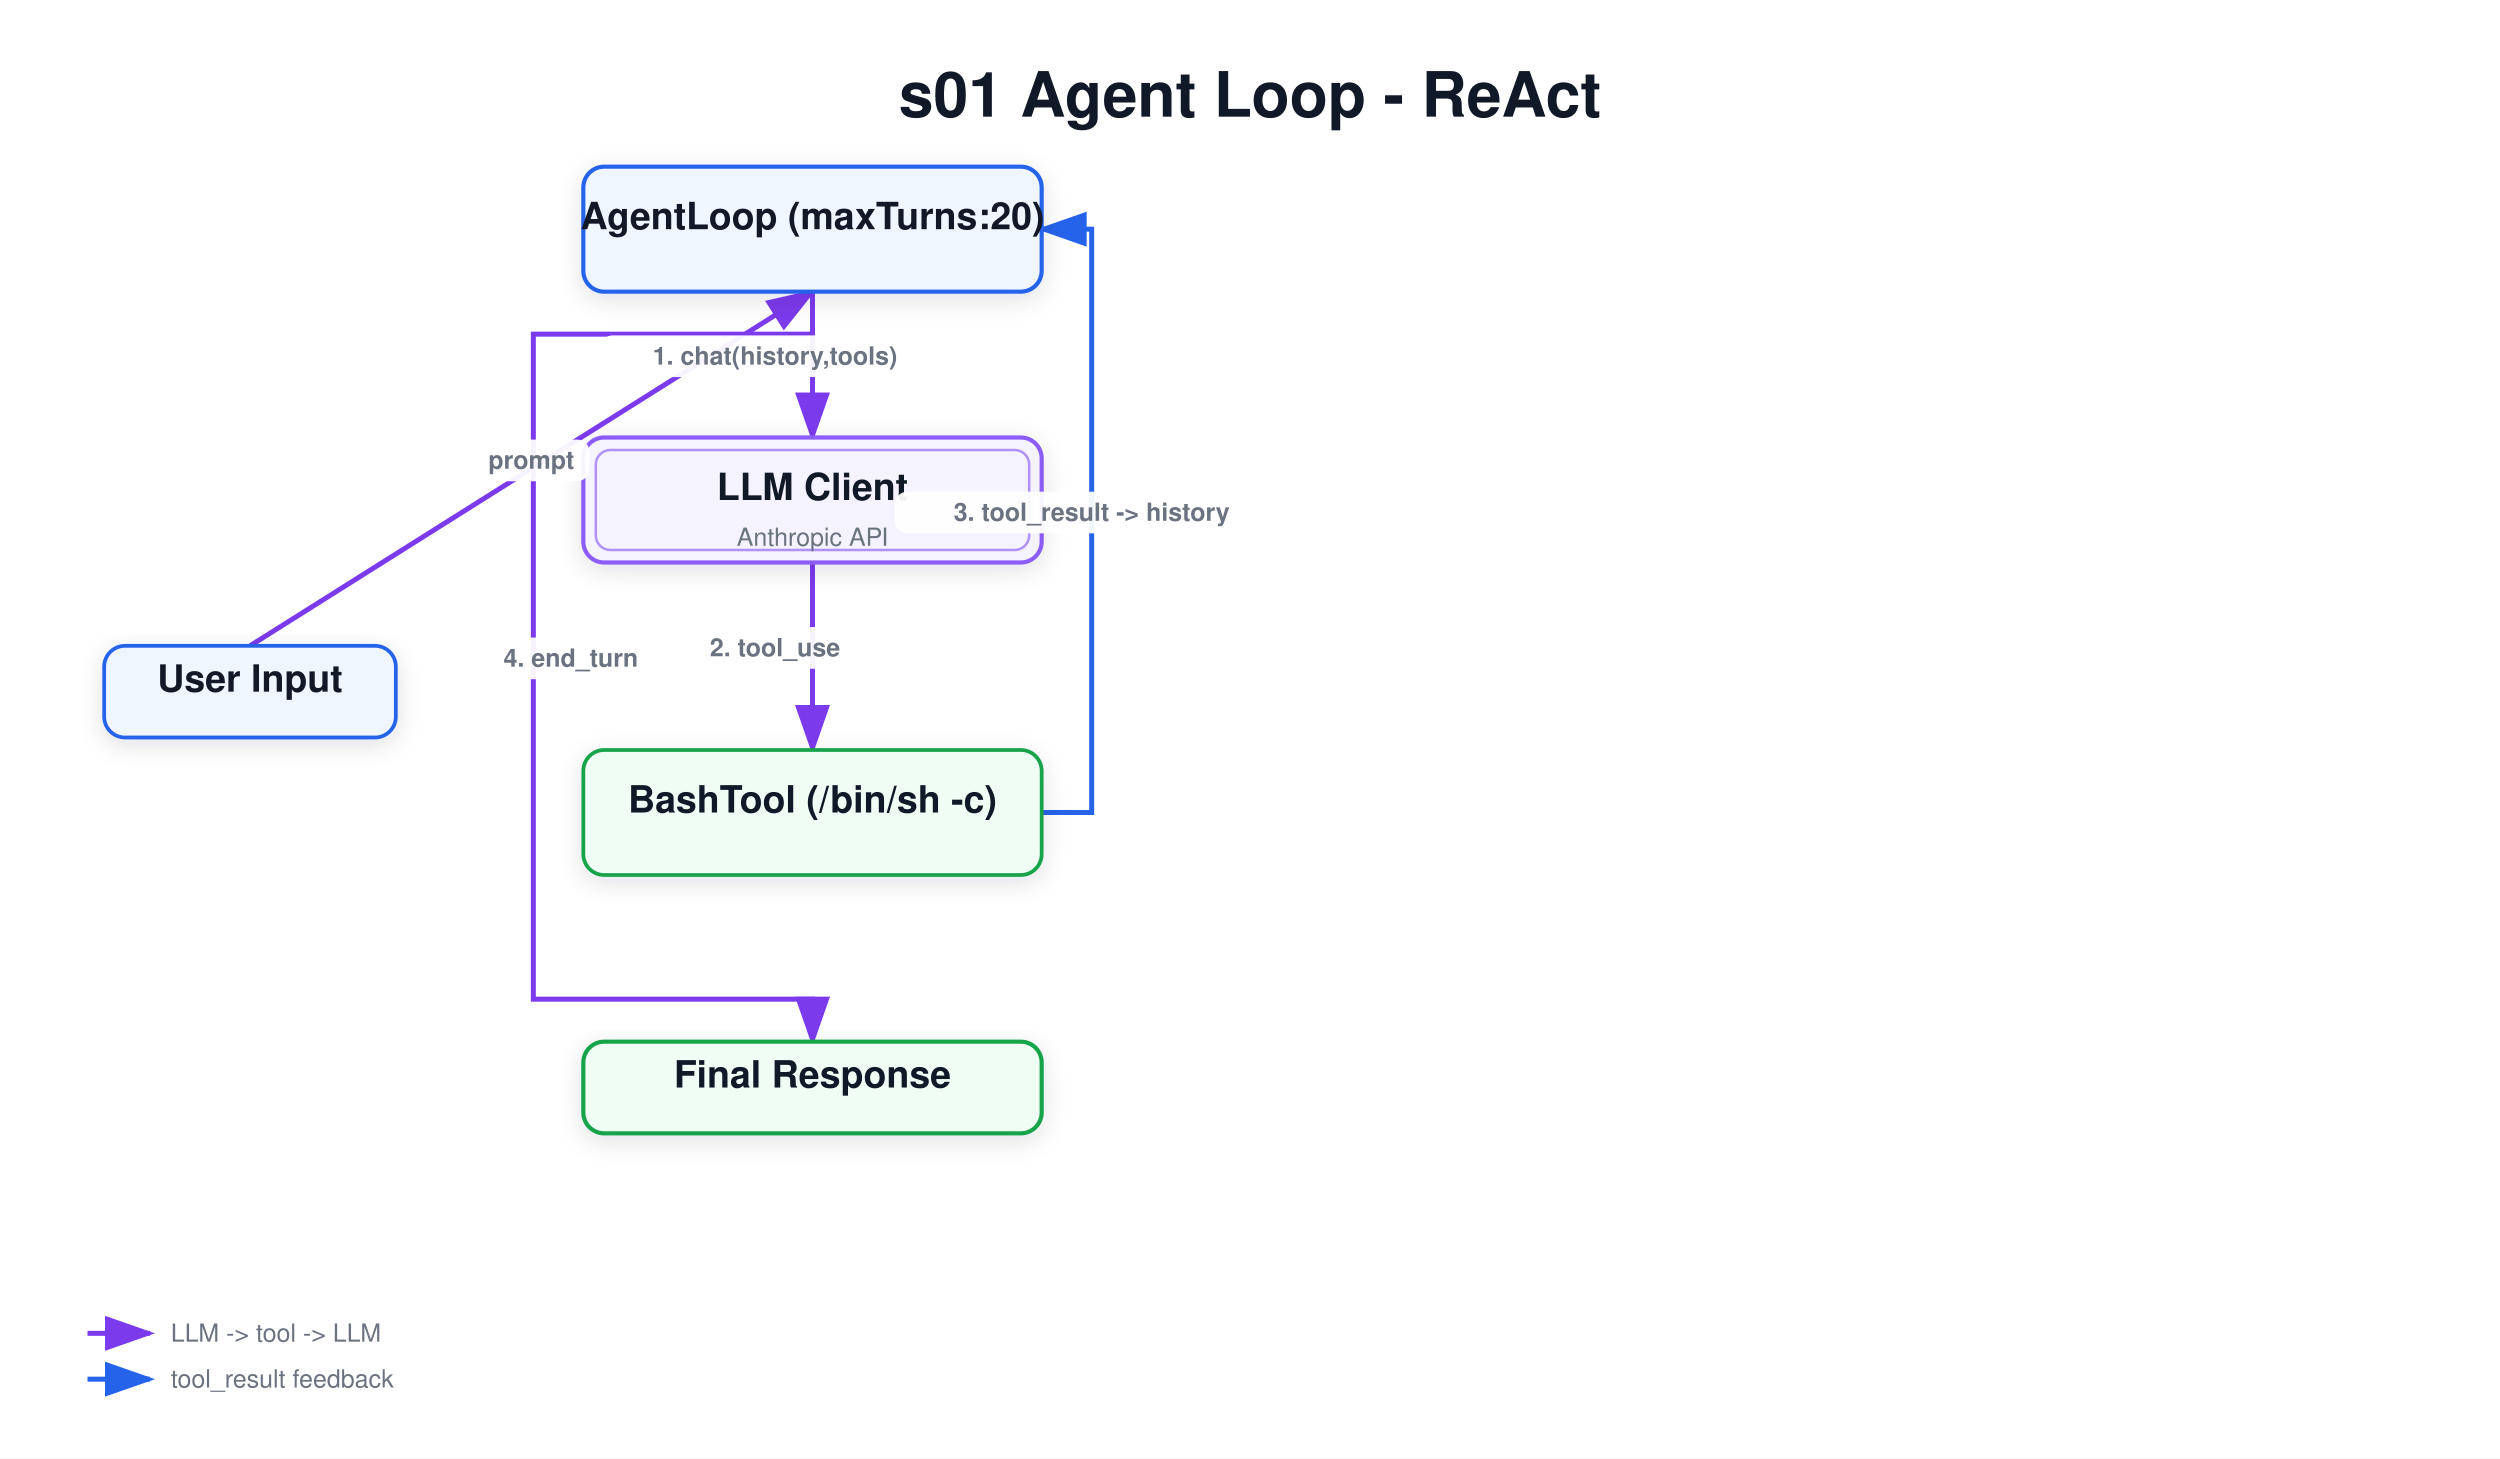
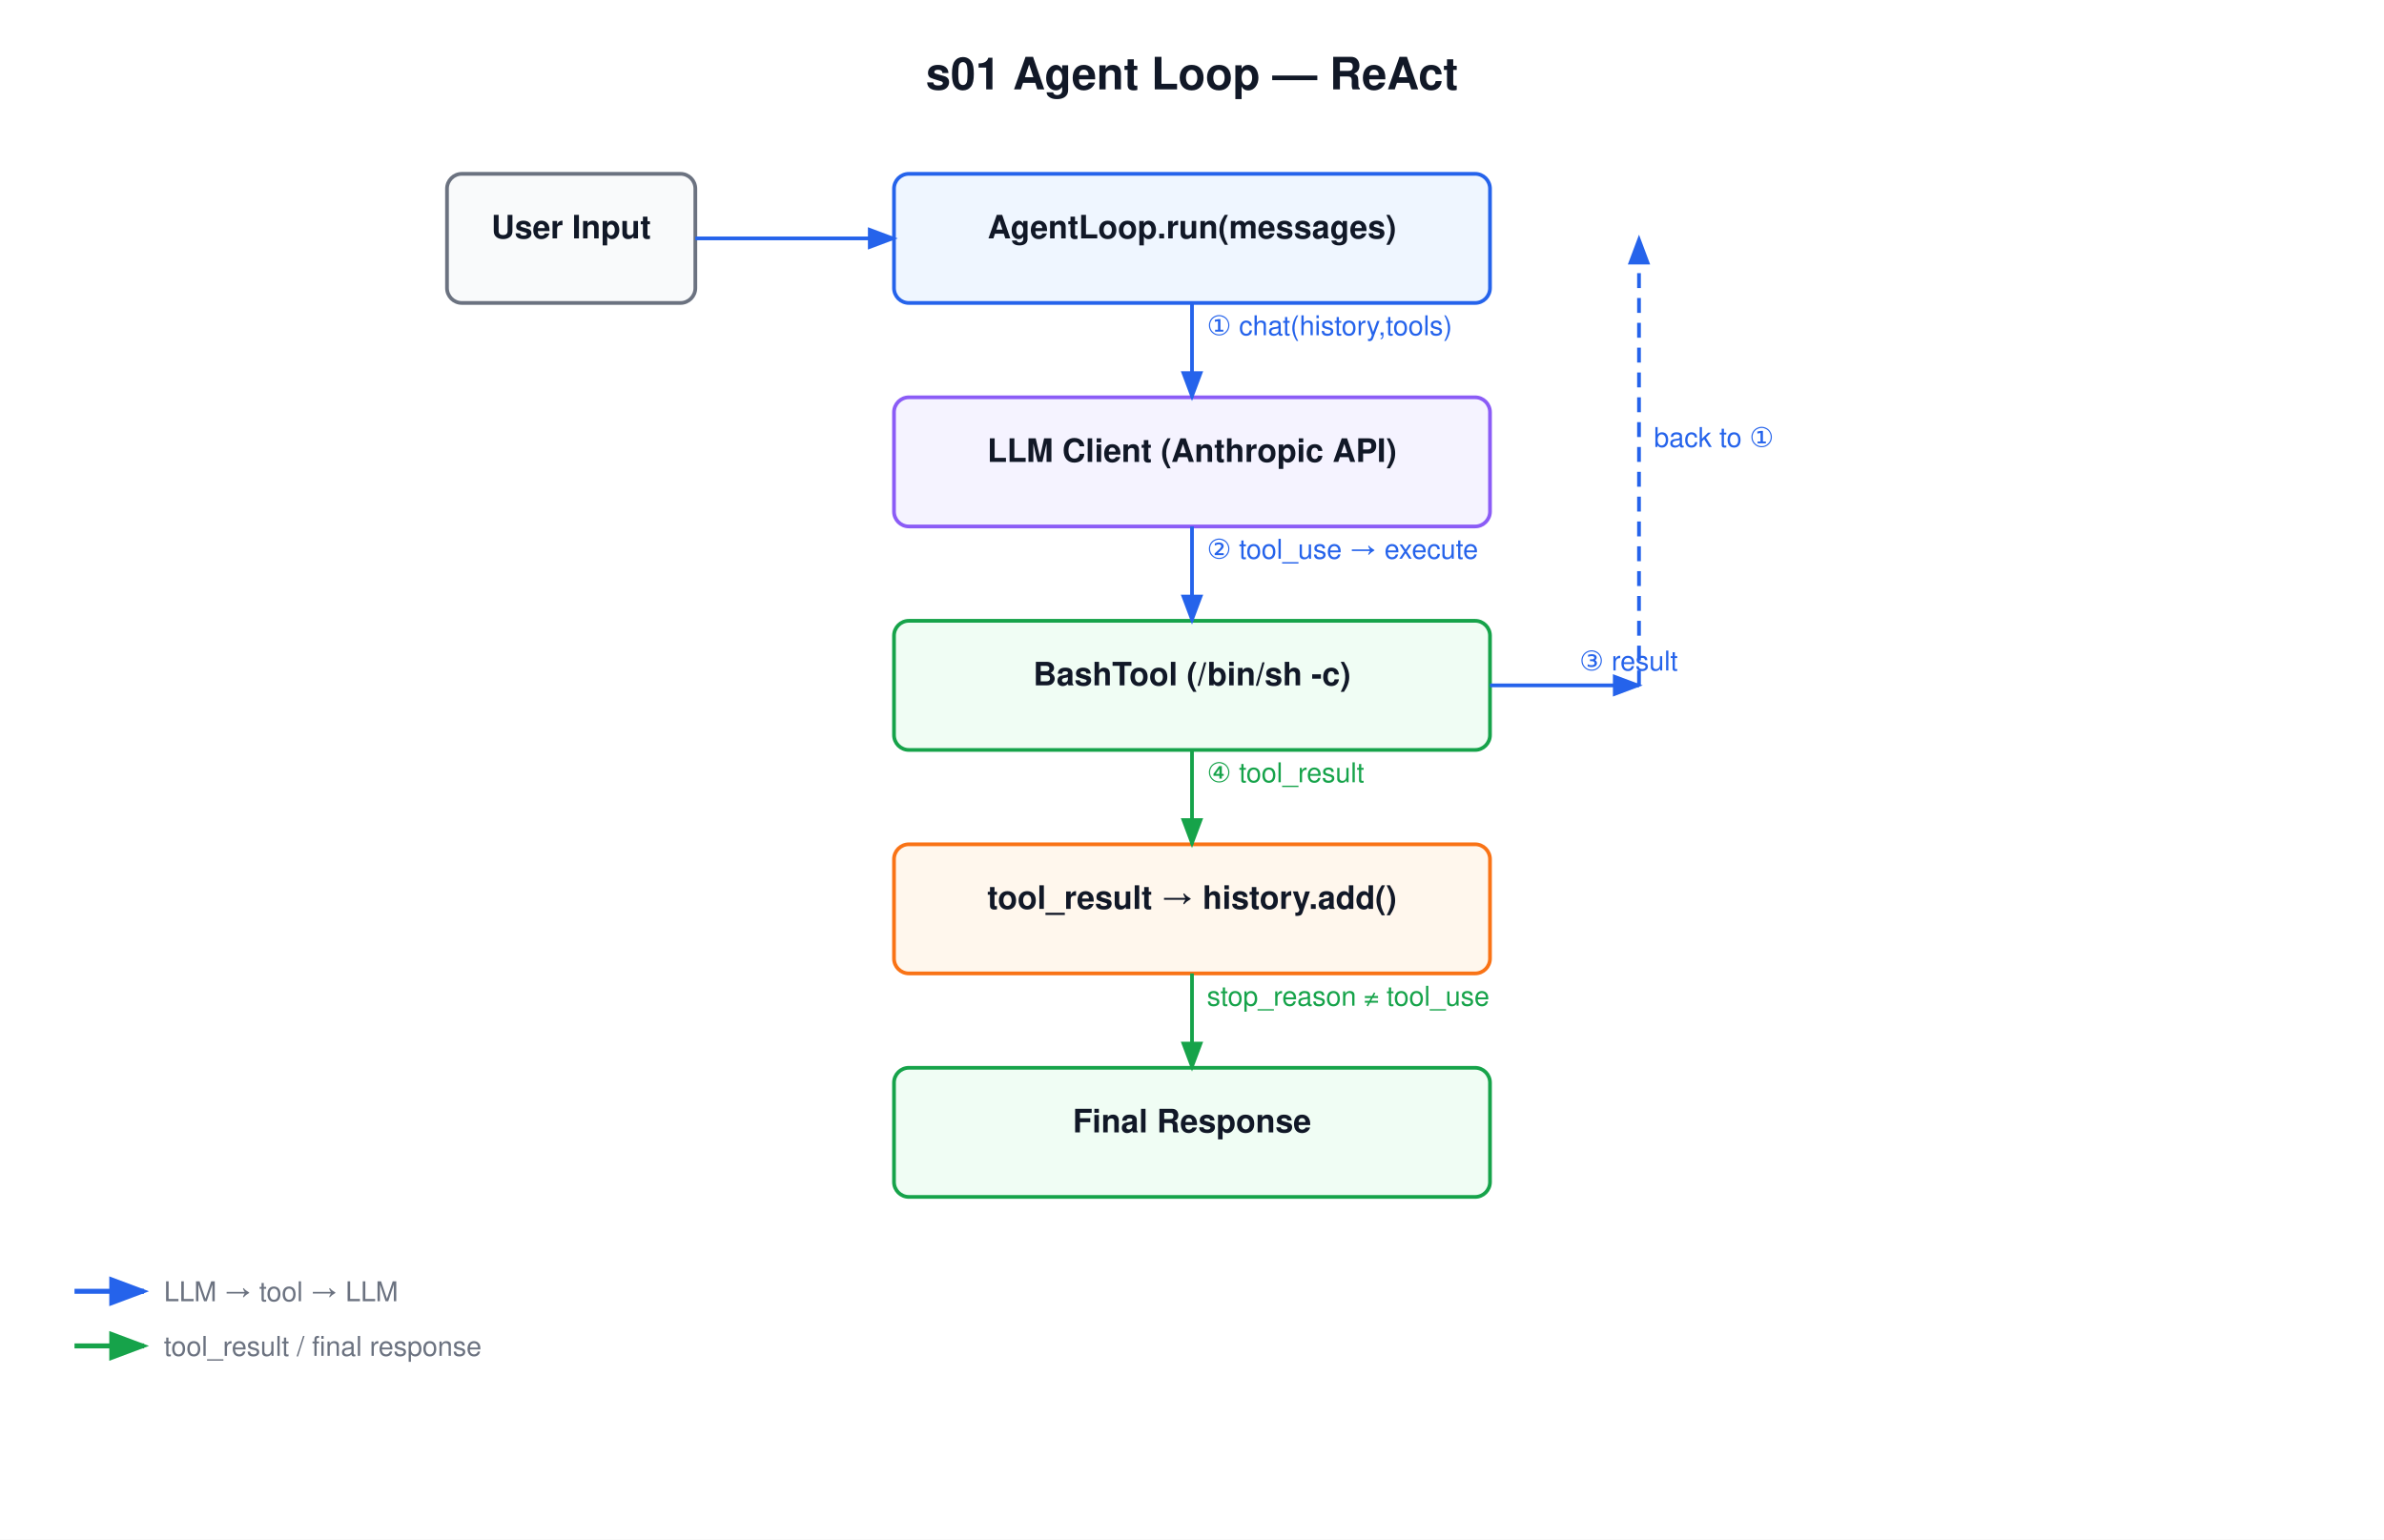
- <svg xmlns="http://www.w3.org/2000/svg" viewBox="0 0 1200 700" width="1200" height="700">
+ <svg xmlns="http://www.w3.org/2000/svg" viewBox="0 0 960 620" width="960" height="620">
  <defs>
-     <marker id="arrowA" markerWidth="10" markerHeight="7" refX="9" refY="3.5" orient="auto">
-       <polygon points="0 0, 10 3.5, 0 7" fill="#7c3aed" />
+     <marker id="arrow_2563eb" markerWidth="8" markerHeight="6" refX="7" refY="3" orient="auto">
+       <polygon points="0 0, 8 3, 0 6" fill="#2563eb" />
    </marker>
-     <marker id="arrowB" markerWidth="10" markerHeight="7" refX="9" refY="3.5" orient="auto">
-       <polygon points="0 0, 10 3.5, 0 7" fill="#10b981" />
+     <marker id="arrow_16a34a" markerWidth="8" markerHeight="6" refX="7" refY="3" orient="auto">
+       <polygon points="0 0, 8 3, 0 6" fill="#16a34a" />
    </marker>
-     <marker id="arrowC" markerWidth="10" markerHeight="7" refX="9" refY="3.5" orient="auto">
-       <polygon points="0 0, 10 3.5, 0 7" fill="#2563eb" />
+     <marker id="arrow_8b5cf6" markerWidth="8" markerHeight="6" refX="7" refY="3" orient="auto">
+       <polygon points="0 0, 8 3, 0 6" fill="#8b5cf6" />
    </marker>
-     <marker id="arrowE" markerWidth="10" markerHeight="7" refX="9" refY="3.5" orient="auto">
-       <polygon points="0 0, 10 3.5, 0 7" fill="#f97316" />
+     <marker id="arrow_f97316" markerWidth="8" markerHeight="6" refX="7" refY="3" orient="auto">
+       <polygon points="0 0, 8 3, 0 6" fill="#f97316" />
    </marker>
-     <marker id="arrowF" markerWidth="10" markerHeight="7" refX="9" refY="3.5" orient="auto">
-       <polygon points="0 0, 10 3.5, 0 7" fill="#7c3aed" />
+     <marker id="arrow_dc2626" markerWidth="8" markerHeight="6" refX="7" refY="3" orient="auto">
+       <polygon points="0 0, 8 3, 0 6" fill="#dc2626" />
    </marker>
-     <marker id="arrowG" markerWidth="10" markerHeight="7" refX="9" refY="3.5" orient="auto">
-       <polygon points="0 0, 10 3.5, 0 7" fill="#ef4444" />
+     <marker id="arrow_6b7280" markerWidth="8" markerHeight="6" refX="7" refY="3" orient="auto">
+       <polygon points="0 0, 8 3, 0 6" fill="#6b7280" />
    </marker>
-     <marker id="arrowH" markerWidth="10" markerHeight="7" refX="9" refY="3.5" orient="auto">
-       <polygon points="0 0, 10 3.5, 0 7" fill="#6b7280" />
-     </marker>
-     <filter id="shadowSoft" x="-20%" y="-20%" width="140%" height="160%">
-       <feDropShadow dx="0" dy="3" stdDeviation="6" flood-color="#0f172a" flood-opacity="0.12" />
-     </filter>
-     <filter id="shadowGlass" x="-20%" y="-20%" width="140%" height="160%">
-       <feDropShadow dx="0" dy="10" stdDeviation="16" flood-color="#020617" flood-opacity="0.28" />
-     </filter>
-     <style>
-     text { font-family: 'Helvetica Neue', Helvetica, Arial, 'PingFang SC', 'Microsoft YaHei', 'Microsoft JhengHei', 'SimHei', sans-serif; }
-     .title { font-size: 30px; font-weight: 700; fill: #111827; }
-     .subtitle { font-size: 14px; font-weight: 500; fill: #6b7280; }
-     .section { font-size: 13px; font-weight: 700; fill: #2563eb; letter-spacing: 1.4px; }
-     .section-sub { font-size: 12px; font-weight: 500; fill: #94a3b8; }
-     .node-title { font-size: 18px; font-weight: 700; fill: #111827; }
-     .node-sub { font-size: 12px; font-weight: 500; fill: #6b7280; }
-     .node-type { font-size: 12px; font-weight: 700; fill: #9ca3af; letter-spacing: 0.08em; }
-     .arrow-label { font-size: 12px; font-weight: 600; fill: #6b7280; }
-     .legend { font-size: 12px; font-weight: 500; fill: #6b7280; }
-     .footnote { font-size: 12px; font-weight: 500; fill: #94a3b8; }
-     </style>
  </defs>
-   <rect width="1200.0" height="700.0" fill="#ffffff" />
-   <text x="600.0" y="56" text-anchor="middle" class="title">s01 Agent Loop - ReAct</text>
-   <path d="M 120.0,310.0 L 390.0,140.0" fill="none" stroke="#7c3aed" stroke-width="2.4" marker-end="url(#arrowA)" />
-   <path d="M 390.0,140.0 L 390.0,210.0" fill="none" stroke="#7c3aed" stroke-width="2.4" marker-end="url(#arrowA)" />
-   <path d="M 390.0,270.0 L 390.0,360.0" fill="none" stroke="#7c3aed" stroke-width="2.4" marker-end="url(#arrowA)" />
-   <path d="M 500.0,390.0 L 524.0,390.0 L 524.0,110.0 L 500.0,110.0" fill="none" stroke="#2563eb" stroke-width="2.4" marker-end="url(#arrowC)" />
-   <path d="M 390.0,140.0 L 390.0,160.4 L 256.0,160.4 L 256.0,479.6 L 390.0,479.6 L 390.0,500.0" fill="none" stroke="#7c3aed" stroke-width="2.4" marker-end="url(#arrowA)" />
-   <rect x="50.0" y="310.0" width="140.0" height="44.0" rx="10.0" fill="#eff6ff" stroke="#2563eb" stroke-width="1.8" filter="url(#shadowSoft)" />
-   <text x="120.0" y="332.0" text-anchor="middle" class="node-title">User Input</text>
-   <rect x="280.0" y="80.0" width="220.0" height="60.0" rx="10.0" fill="#eff6ff" stroke="#2563eb" stroke-width="2.0" filter="url(#shadowSoft)" />
-   <text x="390.0" y="110.0" text-anchor="middle" class="node-title">AgentLoop (maxTurns:20)</text>
-   <rect x="280.0" y="210.0" width="220.0" height="60.0" rx="10.0" fill="#f5f3ff" stroke="#8b5cf6" stroke-width="2.0" filter="url(#shadowSoft)" />
-   <rect x="286.0" y="216.0" width="208.0" height="48.0" rx="7.0" fill="none" stroke="#8b5cf6" stroke-width="1.2" opacity="0.65" />
-   <text x="390.0" y="240.0" text-anchor="middle" class="node-title">LLM Client</text>
-   <text x="390.0" y="262.0" text-anchor="middle" class="node-sub">Anthropic API</text>
-   <rect x="280.0" y="360.0" width="220.0" height="60.0" rx="10.0" fill="#f0fdf4" stroke="#16a34a" stroke-width="1.8" filter="url(#shadowSoft)" />
-   <text x="390.0" y="390.0" text-anchor="middle" class="node-title">BashTool (/bin/sh -c)</text>
-   <rect x="280.0" y="500.0" width="220.0" height="44.0" rx="10.0" fill="#f0fdf4" stroke="#16a34a" stroke-width="2.0" filter="url(#shadowSoft)" />
-   <text x="390.0" y="522.0" text-anchor="middle" class="node-title">Final Response</text>
-   <rect x="227.0" y="211.0" width="56" height="20" rx="6" fill="#ffffff" opacity="0.94" />
-   <text x="255.0" y="225.0" text-anchor="middle" class="arrow-label">prompt</text>
-   <rect x="288.0" y="161.0" width="168" height="20" rx="6" fill="#ffffff" opacity="0.94" />
-   <text x="372.0" y="175.0" text-anchor="middle" class="arrow-label">1. chat(history,tools)</text>
-   <rect x="326.5" y="301.0" width="91" height="20" rx="6" fill="#ffffff" opacity="0.94" />
-   <text x="372.0" y="315.0" text-anchor="middle" class="arrow-label">2. tool_use</text>
-   <rect x="429.5" y="236.0" width="189" height="20" rx="6" fill="#ffffff" opacity="0.94" />
-   <text x="524.0" y="250.0" text-anchor="middle" class="arrow-label">3. tool_result -&gt; history</text>
-   <rect x="228.5" y="306.0" width="91" height="20" rx="6" fill="#ffffff" opacity="0.94" />
-   <text x="274.0" y="320.0" text-anchor="middle" class="arrow-label">4. end_turn</text>
-   <line x1="42.0" y1="640.0" x2="72.0" y2="640.0" stroke="#7c3aed" stroke-width="2.4" marker-end="url(#arrowA)" />
-   <text x="82.0" y="644.0" class="legend">LLM -&gt; tool -&gt; LLM</text>
-   <line x1="42.0" y1="662.0" x2="72.0" y2="662.0" stroke="#2563eb" stroke-width="2.4" marker-end="url(#arrowC)" />
-   <text x="82.0" y="666.0" class="legend">tool_result feedback</text>
+   <rect width="960" height="620" fill="#ffffff" />
+   <text x="480" y="36" text-anchor="middle" font-family="Helvetica Neue,Helvetica,Arial,PingFang SC,Microsoft YaHei,sans-serif" font-size="18" fill="#111827" font-weight="600">s01 Agent Loop — ReAct</text>
+   <rect x="360" y="70" width="240" height="52" rx="6" fill="#eff6ff" stroke="#2563eb" stroke-width="1.5" />
+   <text x="480" y="96" text-anchor="middle" font-family="Helvetica Neue,Helvetica,Arial,PingFang SC,Microsoft YaHei,sans-serif" font-size="13" fill="#111827" font-weight="600">AgentLoop.run(messages)</text>
+   <rect x="360" y="160" width="240" height="52" rx="6" fill="#f5f3ff" stroke="#8b5cf6" stroke-width="1.5" />
+   <text x="480" y="186" text-anchor="middle" font-family="Helvetica Neue,Helvetica,Arial,PingFang SC,Microsoft YaHei,sans-serif" font-size="13" fill="#111827" font-weight="600">LLM Client (Anthropic API)</text>
+   <rect x="360" y="250" width="240" height="52" rx="6" fill="#f0fdf4" stroke="#16a34a" stroke-width="1.5" />
+   <text x="480" y="276" text-anchor="middle" font-family="Helvetica Neue,Helvetica,Arial,PingFang SC,Microsoft YaHei,sans-serif" font-size="13" fill="#111827" font-weight="600">BashTool (/bin/sh -c)</text>
+   <rect x="360" y="340" width="240" height="52" rx="6" fill="#fff7ed" stroke="#f97316" stroke-width="1.5" />
+   <text x="480" y="366" text-anchor="middle" font-family="Helvetica Neue,Helvetica,Arial,PingFang SC,Microsoft YaHei,sans-serif" font-size="13" fill="#111827" font-weight="600">tool_result → history.add()</text>
+   <rect x="360" y="430" width="240" height="52" rx="6" fill="#f0fdf4" stroke="#16a34a" stroke-width="1.5" />
+   <text x="480" y="456" text-anchor="middle" font-family="Helvetica Neue,Helvetica,Arial,PingFang SC,Microsoft YaHei,sans-serif" font-size="13" fill="#111827" font-weight="600">Final Response</text>
+   <rect x="180" y="70" width="100" height="52" rx="6" fill="#f9fafb" stroke="#6b7280" stroke-width="1.5" />
+   <text x="230" y="96" text-anchor="middle" font-family="Helvetica Neue,Helvetica,Arial,PingFang SC,Microsoft YaHei,sans-serif" font-size="13" fill="#111827" font-weight="600">User Input</text>
+   <path d="M 280,96 L 320,96 L 320,96 L 360,96" fill="none" stroke="#2563eb" stroke-width="1.5" marker-end="url(#arrow_2563eb)" />
+   <path d="M 480,122 L 480,160" fill="none" stroke="#2563eb" stroke-width="1.5" marker-end="url(#arrow_2563eb)" />
+   <text x="486" y="135" font-family="Helvetica Neue,Helvetica,Arial,PingFang SC,Microsoft YaHei,sans-serif" font-size="11" fill="#2563eb">① chat(history,tools)</text>
+   <path d="M 480,212 L 480,250" fill="none" stroke="#2563eb" stroke-width="1.5" marker-end="url(#arrow_2563eb)" />
+   <text x="486" y="225" font-family="Helvetica Neue,Helvetica,Arial,PingFang SC,Microsoft YaHei,sans-serif" font-size="11" fill="#2563eb">② tool_use → execute</text>
+   <path d="M 600,276 L 630,276 L 630,276 L 660,276" fill="none" stroke="#2563eb" stroke-width="1.5" marker-end="url(#arrow_2563eb)" />
+   <text x="636" y="270" font-family="Helvetica Neue,Helvetica,Arial,PingFang SC,Microsoft YaHei,sans-serif" font-size="11" fill="#2563eb">③ result</text>
+   <path d="M 660,276 L 660,96" fill="none" stroke="#2563eb" stroke-width="1.5" stroke-dasharray="6,4" marker-end="url(#arrow_2563eb)" />
+   <text x="666" y="180" font-family="Helvetica Neue,Helvetica,Arial,PingFang SC,Microsoft YaHei,sans-serif" font-size="11" fill="#2563eb">back to ①</text>
+   <path d="M 480,302 L 480,340" fill="none" stroke="#16a34a" stroke-width="1.5" marker-end="url(#arrow_16a34a)" />
+   <text x="486" y="315" font-family="Helvetica Neue,Helvetica,Arial,PingFang SC,Microsoft YaHei,sans-serif" font-size="11" fill="#16a34a">④ tool_result</text>
+   <path d="M 480,392 L 480,430" fill="none" stroke="#16a34a" stroke-width="1.5" marker-end="url(#arrow_16a34a)" />
+   <text x="486" y="405" font-family="Helvetica Neue,Helvetica,Arial,PingFang SC,Microsoft YaHei,sans-serif" font-size="11" fill="#16a34a">stop_reason ≠ tool_use</text>
+   <line x1="30" y1="520" x2="58" y2="520" stroke="#2563eb" stroke-width="2" marker-end="url(#arrow_2563eb)" />
+   <text x="66" y="524" font-family="Helvetica Neue,Helvetica,Arial,PingFang SC,Microsoft YaHei,sans-serif" font-size="11" fill="#6b7280">LLM → tool → LLM</text>
+   <line x1="30" y1="542" x2="58" y2="542" stroke="#16a34a" stroke-width="2" marker-end="url(#arrow_16a34a)" />
+   <text x="66" y="546" font-family="Helvetica Neue,Helvetica,Arial,PingFang SC,Microsoft YaHei,sans-serif" font-size="11" fill="#6b7280">tool_result / final response</text>
</svg>
